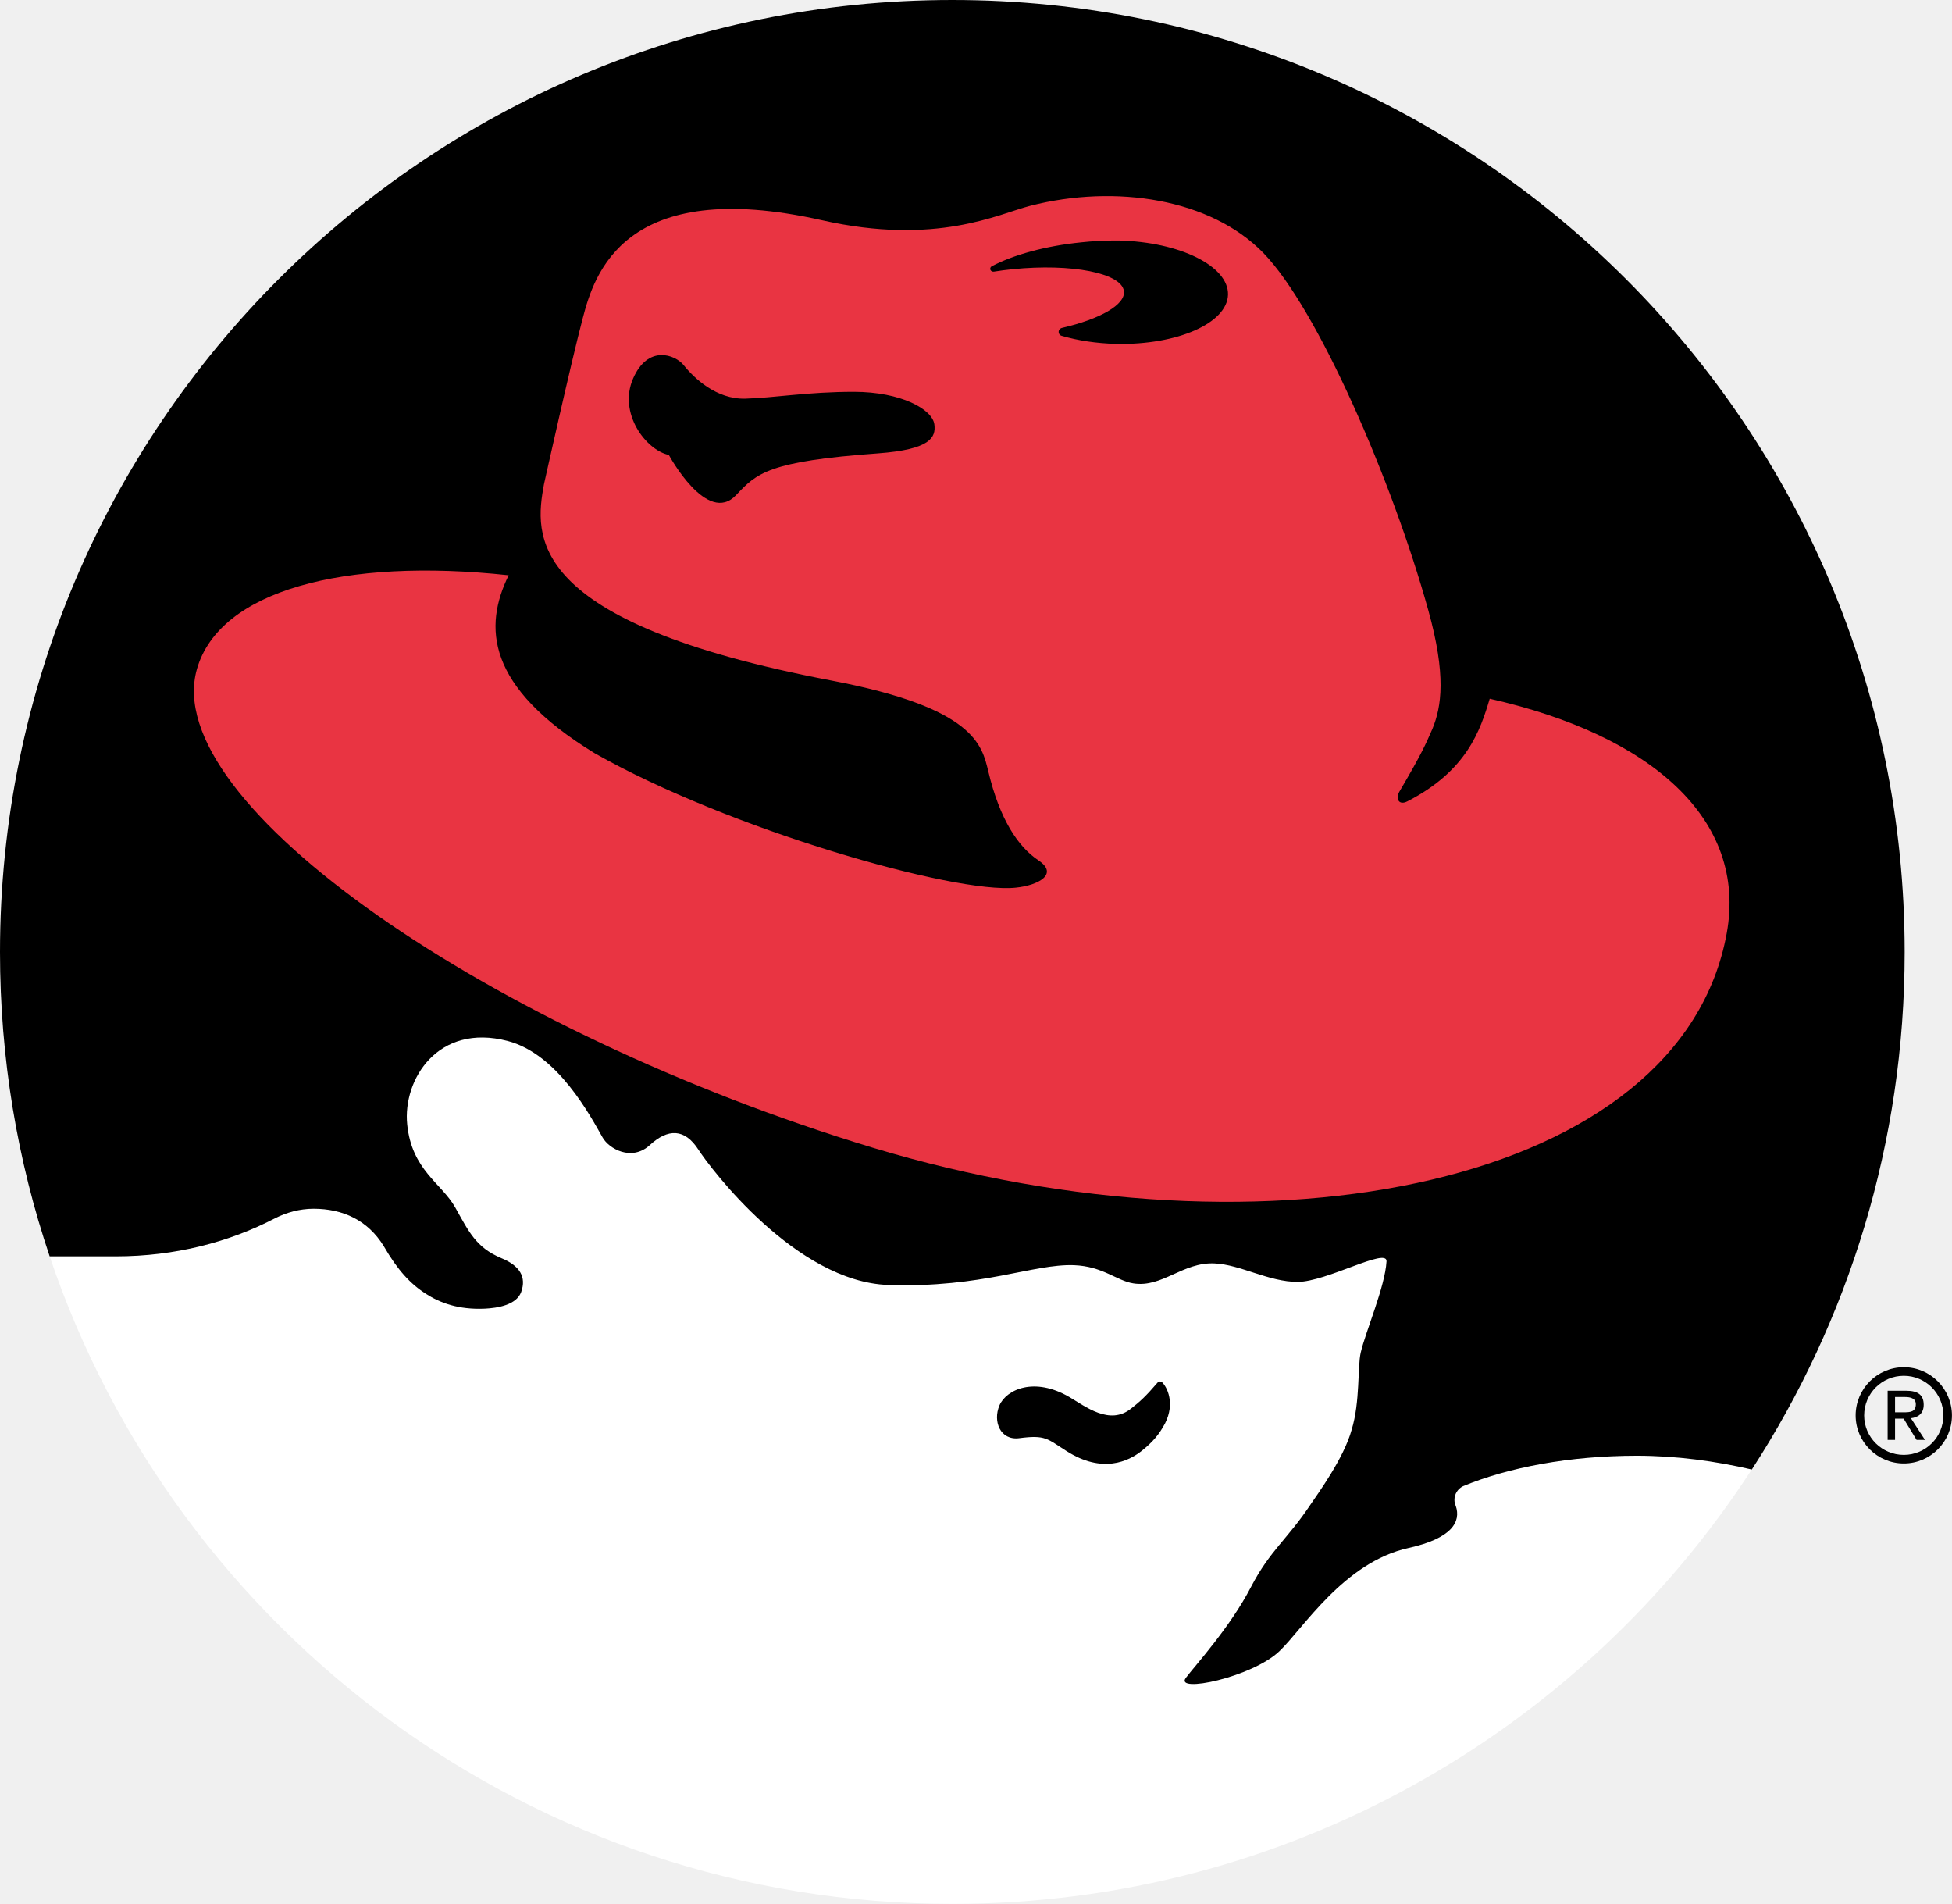
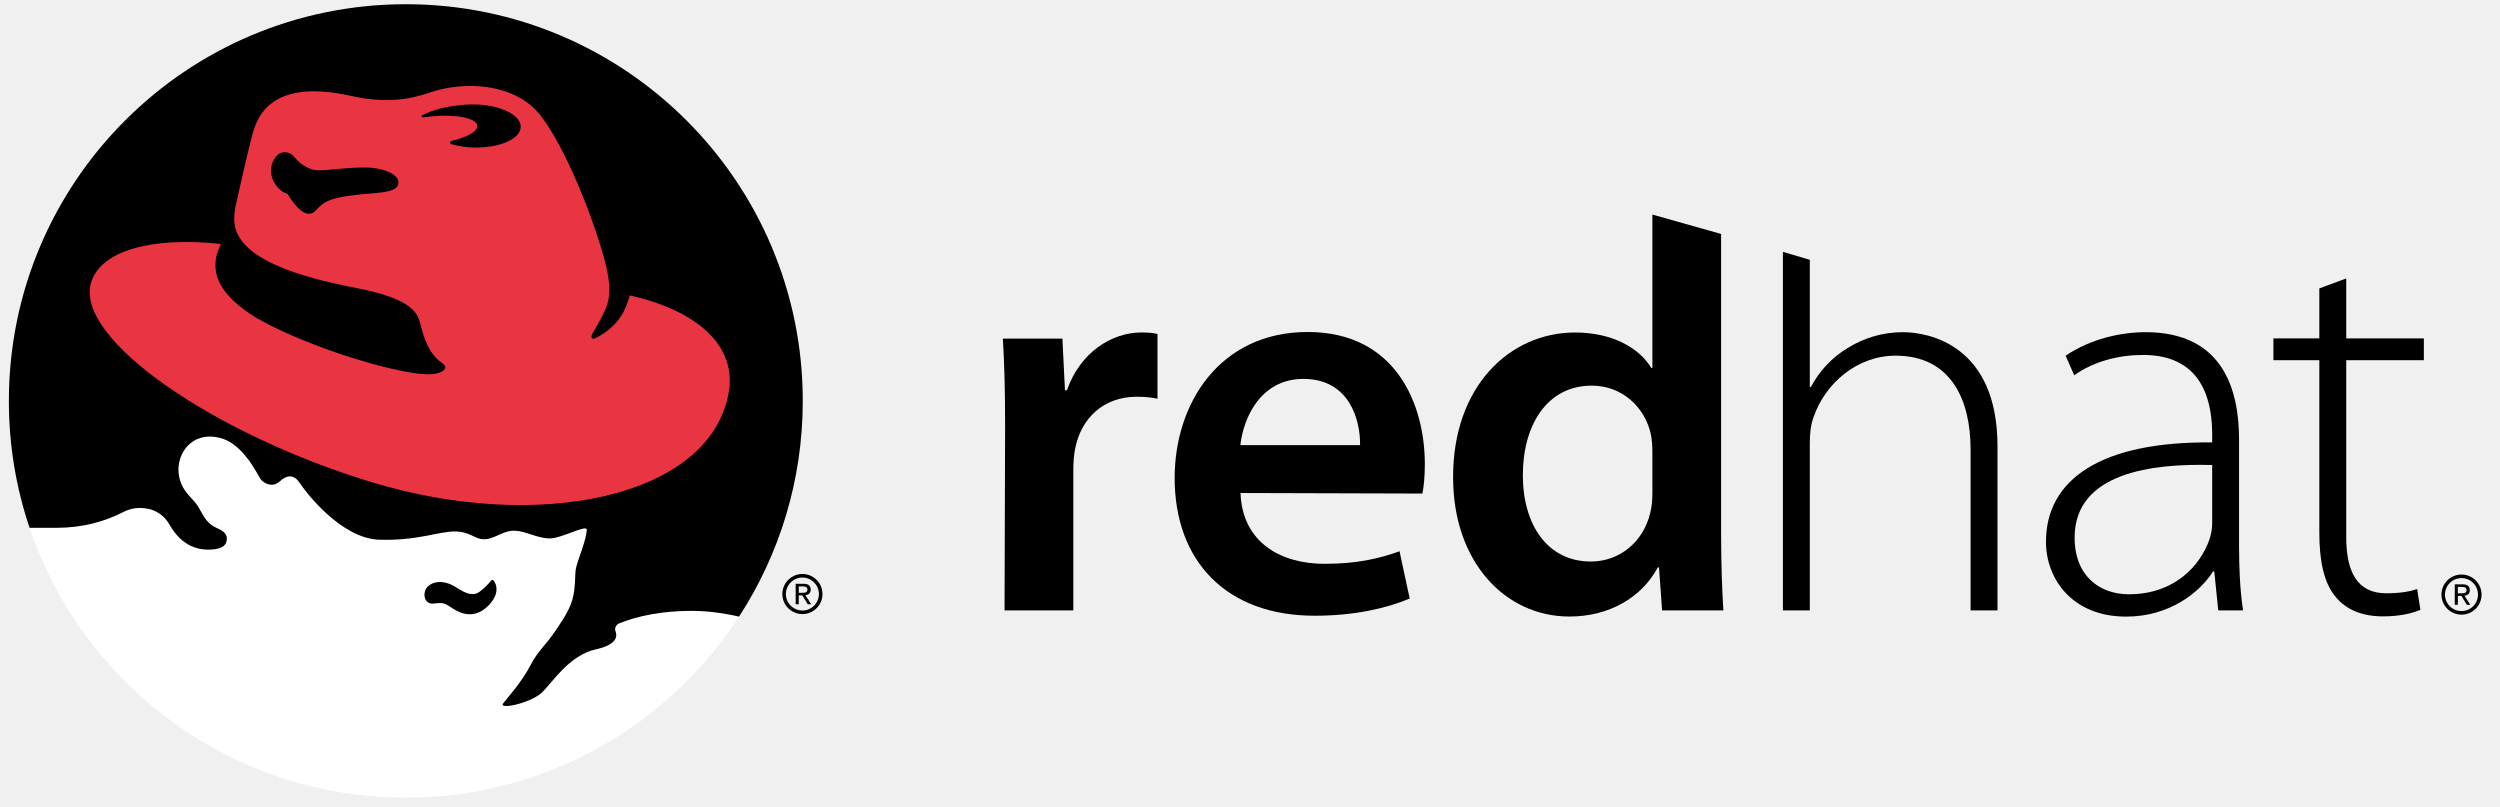
- <svg xmlns="http://www.w3.org/2000/svg" version="1.1" width="30.267" height="29.515" id="svg2">
-   <defs id="defs32" />
-   <path d="m 27.163,22.779 c -0.569,-0.13 -1.173,-0.213 -1.783,-0.213 -1.045,0 -1.995,0.182 -2.696,0.473 -0.078,0.039 -0.132,0.12 -0.132,0.211 0,0.034 0.007,0.068 0.021,0.096 0.082,0.24 -0.054,0.499 -0.732,0.65 -1.006,0.22 -1.641,1.259 -2.004,1.602 -0.427,0.405 -1.631,0.654 -1.45,0.411 0.142,-0.187 0.684,-0.776 1.013,-1.412 0.296,-0.568 0.559,-0.73 0.92,-1.273 0.107,-0.159 0.518,-0.718 0.638,-1.16 0.134,-0.432 0.089,-0.974 0.141,-1.197 0.074,-0.322 0.377,-1.019 0.4,-1.415 0.013,-0.221 -0.931,0.32 -1.379,0.32 -0.448,0 -0.885,-0.269 -1.285,-0.287 -0.495,-0.024 -0.814,0.381 -1.263,0.309 C 17.317,19.854 17.1,19.629 16.654,19.613 16.017,19.589 15.238,19.966 13.777,19.92 12.339,19.873 11.011,18.102 10.83,17.821 10.617,17.492 10.357,17.492 10.075,17.752 9.792,18.009 9.442,17.806 9.344,17.633 9.155,17.303 8.651,16.34 7.87,16.137 c -1.08,-0.28 -1.627,0.598 -1.556,1.295 0.072,0.709 0.531,0.908 0.744,1.285 0.211,0.376 0.32,0.62 0.718,0.787 0.284,0.118 0.389,0.292 0.305,0.524 C 8.007,20.23 7.713,20.277 7.518,20.286 7.107,20.306 6.819,20.194 6.608,20.06 6.364,19.903 6.164,19.687 5.952,19.32 5.704,18.914 5.315,18.738 4.862,18.738 c -0.216,0 -0.419,0.057 -0.598,0.148 -0.71,0.371 -1.556,0.589 -2.466,0.589 L 0.77,19.476 c 1.969,5.837 7.492,10.039 13.997,10.039 5.195,0 9.764,-2.68 12.396,-6.736" style="fill:#ffffff" id="path4" />
-   <path d="m 27.163,22.781 c -0.569,-0.132 -1.173,-0.214 -1.783,-0.214 -1.045,0 -1.995,0.182 -2.696,0.473 -0.078,0.039 -0.132,0.119 -0.132,0.211 0,0.033 0.007,0.068 0.021,0.095 0.082,0.241 -0.054,0.501 -0.732,0.651 -1.006,0.221 -1.641,1.258 -2.004,1.601 -0.427,0.406 -1.631,0.655 -1.45,0.413 0.142,-0.189 0.684,-0.778 1.013,-1.414 0.296,-0.567 0.559,-0.73 0.92,-1.272 0.107,-0.159 0.518,-0.719 0.638,-1.16 0.134,-0.433 0.089,-0.974 0.141,-1.197 0.074,-0.322 0.377,-1.019 0.4,-1.414 0.013,-0.223 -0.931,0.318 -1.379,0.318 -0.448,0 -0.885,-0.268 -1.285,-0.286 -0.495,-0.025 -0.814,0.381 -1.263,0.309 C 17.317,19.855 17.1,19.63 16.654,19.613 16.017,19.59 15.238,19.967 13.777,19.92 12.339,19.873 11.011,18.104 10.83,17.823 10.617,17.492 10.357,17.492 10.075,17.752 9.792,18.01 9.442,17.807 9.344,17.634 9.155,17.303 8.651,16.34 7.87,16.137 c -1.08,-0.28 -1.627,0.598 -1.556,1.296 0.072,0.708 0.531,0.907 0.744,1.284 0.211,0.376 0.32,0.621 0.718,0.788 0.284,0.117 0.389,0.292 0.305,0.524 C 8.007,20.231 7.713,20.278 7.518,20.287 7.107,20.306 6.819,20.195 6.608,20.059 6.364,19.905 6.164,19.688 5.952,19.32 5.704,18.915 5.315,18.738 4.862,18.738 c -0.216,0 -0.419,0.058 -0.598,0.148 -0.71,0.371 -1.556,0.59 -2.466,0.59 l -1.028,0 C 0.27,17.995 0,16.408 0,14.759 0,6.607 6.611,0 14.767,0 c 8.154,0 14.766,6.607 14.766,14.759 0,2.958 -0.871,5.71 -2.37,8.022" style="fill:#000000" id="path6" />
-   <path d="m 18.018,21.427 c 0.076,0.073 0.207,0.322 0.047,0.639 -0.09,0.168 -0.187,0.285 -0.359,0.423 -0.209,0.167 -0.614,0.359 -1.17,0.005 -0.3,-0.189 -0.319,-0.253 -0.732,-0.199 -0.295,0.038 -0.412,-0.261 -0.307,-0.508 0.107,-0.247 0.542,-0.447 1.085,-0.129 0.245,0.143 0.625,0.447 0.957,0.177 0.139,-0.109 0.222,-0.183 0.413,-0.405 0.009,-0.009 0.021,-0.014 0.035,-0.014 0.012,0 0.023,0.004 0.031,0.011" style="fill:#000000" id="path8" />
-   <path d="m 13.617,7.028 c -1.705,0.123 -1.883,0.307 -2.202,0.646 -0.45,0.481 -1.044,-0.621 -1.044,-0.621 -0.357,-0.075 -0.788,-0.649 -0.555,-1.184 0.23,-0.53 0.654,-0.372 0.786,-0.207 0.161,0.201 0.506,0.53 0.954,0.518 0.448,-0.012 0.964,-0.106 1.685,-0.106 0.73,0 1.22,0.272 1.247,0.507 0.025,0.199 -0.059,0.387 -0.871,0.447 m 1.792,-2.817 -0.008,0 c -0.026,0 -0.047,-0.02 -0.047,-0.044 0,-0.018 0.011,-0.034 0.027,-0.041 0.331,-0.174 0.824,-0.314 1.388,-0.37 0.169,-0.018 0.335,-0.028 0.494,-0.028 l 0.085,0 c 0.947,0.022 1.704,0.398 1.693,0.84 -0.012,0.442 -0.787,0.783 -1.735,0.763 -0.305,-0.008 -0.593,-0.052 -0.84,-0.124 -0.031,-0.007 -0.051,-0.032 -0.051,-0.062 0,-0.029 0.02,-0.054 0.052,-0.062 0.589,-0.136 0.988,-0.36 0.96,-0.571 -0.038,-0.279 -0.809,-0.431 -1.725,-0.339 -0.101,0.01 -0.198,0.023 -0.293,0.038 m 7.69,6.621 c -0.146,0.49 -0.353,1.117 -1.277,1.591 -0.135,0.069 -0.185,-0.044 -0.124,-0.15 0.35,-0.594 0.411,-0.742 0.513,-0.975 0.141,-0.343 0.217,-0.83 -0.066,-1.844 -0.555,-1.997 -1.715,-4.668 -2.556,-5.533 -0.813,-0.836 -2.285,-1.072 -3.617,-0.73 -0.49,0.125 -1.449,0.623 -3.227,0.223 -3.077,-0.693 -3.533,0.847 -3.709,1.518 -0.178,0.671 -0.602,2.578 -0.602,2.578 -0.141,0.778 -0.326,2.128 4.453,3.039 2.226,0.423 2.338,0.999 2.438,1.412 0.177,0.741 0.459,1.165 0.777,1.377 0.318,0.212 0,0.388 -0.353,0.423 -0.947,0.099 -4.452,-0.906 -6.526,-2.083 -1.696,-1.036 -1.724,-1.968 -1.336,-2.76 -2.562,-0.277 -4.485,0.24 -4.833,1.453 -0.599,2.08 4.576,5.634 10.469,7.418 6.184,1.871 12.544,0.564 13.251,-3.321 0.321,-1.765 -1.166,-3.071 -3.675,-3.636" style="fill:#e93442" id="path10" />
-   <g id="g3880" transform="translate(-0.33,-0.157)">
-     <path d="m 29.714,22.149 0.133,0 0.201,0.33 0.13,0 -0.218,-0.336 c 0.113,-0.014 0.198,-0.073 0.198,-0.209 0,-0.151 -0.089,-0.217 -0.268,-0.217 l -0.291,0 0,0.762 0.115,0 0,-0.33 z m 0,-0.098 0,-0.237 0.157,0 c 0.079,0 0.165,0.019 0.165,0.112 0,0.118 -0.086,0.125 -0.184,0.125 l -0.138,0 z" style="fill:#000000" id="path13" />
-     <path d="m 30.596,22.099 c 0,0.411 -0.334,0.745 -0.746,0.745 -0.412,0 -0.747,-0.334 -0.747,-0.745 0,-0.411 0.335,-0.747 0.747,-0.747 0.412,0 0.746,0.336 0.746,0.747 m -0.746,-0.614 c -0.34,0 -0.615,0.274 -0.615,0.615 0,0.337 0.275,0.611 0.615,0.611 0.338,0 0.613,-0.274 0.613,-0.611 0,-0.341 -0.275,-0.615 -0.613,-0.615" style="fill:#000000" id="path15" />
+ <svg xmlns="http://www.w3.org/2000/svg" xmlns:xlink="http://www.w3.org/1999/xlink" version="1.1" width="93" height="30">
+   <path d="m 27.493,22.936 c -0.569,-0.13 -1.173,-0.213 -1.783,-0.213 -1.045,0 -1.995,0.182 -2.696,0.473 -0.078,0.039 -0.132,0.12 -0.132,0.211 0,0.034 0.007,0.068 0.021,0.096 0.082,0.24 -0.054,0.499 -0.732,0.65 -1.006,0.22 -1.641,1.259 -2.004,1.602 -0.427,0.405 -1.631,0.654 -1.45,0.411 0.142,-0.187 0.684,-0.776 1.013,-1.412 0.296,-0.568 0.559,-0.73 0.92,-1.273 0.107,-0.159 0.518,-0.718 0.638,-1.16 0.134,-0.432 0.089,-0.974 0.141,-1.197 0.074,-0.322 0.377,-1.019 0.4,-1.415 0.013,-0.221 -0.931,0.32 -1.379,0.32 -0.448,0 -0.885,-0.269 -1.285,-0.287 -0.495,-0.024 -0.814,0.381 -1.263,0.309 -0.255,-0.04 -0.472,-0.265 -0.918,-0.281 -0.637,-0.024 -1.416,0.353 -2.877,0.307 C 12.669,20.03 11.341,18.259 11.16,17.978 10.947,17.649 10.687,17.649 10.405,17.909 10.122,18.166 9.772,17.963 9.674,17.79 9.485,17.46 8.981,16.497 8.2,16.294 c -1.08,-0.28 -1.627,0.598 -1.556,1.295 0.072,0.709 0.531,0.908 0.744,1.285 0.211,0.376 0.32,0.62 0.718,0.787 0.284,0.118 0.389,0.292 0.305,0.524 C 8.337,20.387 8.043,20.434 7.848,20.443 7.437,20.463 7.149,20.351 6.938,20.217 6.694,20.06 6.494,19.844 6.282,19.477 6.034,19.071 5.645,18.895 5.192,18.895 c -0.216,0 -0.419,0.057 -0.598,0.148 -0.71,0.371 -1.556,0.589 -2.466,0.589 L 1.1,19.633 c 1.969,5.837 7.492,10.039 13.997,10.039 5.195,0 9.764,-2.68 12.396,-6.736" style="fill:#ffffff" />
+   <path d="m 27.493,22.938 c -0.569,-0.132 -1.173,-0.214 -1.783,-0.214 -1.045,0 -1.995,0.182 -2.696,0.473 -0.078,0.039 -0.132,0.119 -0.132,0.211 0,0.033 0.007,0.068 0.021,0.095 0.082,0.241 -0.054,0.501 -0.732,0.651 -1.006,0.221 -1.641,1.258 -2.004,1.601 -0.427,0.406 -1.631,0.655 -1.45,0.413 0.142,-0.189 0.684,-0.778 1.013,-1.414 0.296,-0.567 0.559,-0.73 0.92,-1.272 0.107,-0.159 0.518,-0.719 0.638,-1.16 0.134,-0.433 0.089,-0.974 0.141,-1.197 0.074,-0.322 0.377,-1.019 0.4,-1.414 0.013,-0.223 -0.931,0.318 -1.379,0.318 -0.448,0 -0.885,-0.268 -1.285,-0.286 -0.495,-0.025 -0.814,0.381 -1.263,0.309 -0.255,-0.04 -0.472,-0.265 -0.918,-0.282 -0.637,-0.023 -1.416,0.354 -2.877,0.307 C 12.669,20.03 11.341,18.261 11.16,17.98 10.947,17.649 10.687,17.649 10.405,17.909 10.122,18.167 9.772,17.964 9.674,17.791 9.485,17.46 8.981,16.497 8.2,16.294 7.12,16.014 6.573,16.892 6.644,17.59 c 0.072,0.708 0.531,0.907 0.744,1.284 0.211,0.376 0.32,0.621 0.718,0.788 0.284,0.117 0.389,0.292 0.305,0.524 C 8.337,20.388 8.043,20.435 7.848,20.444 7.437,20.463 7.149,20.352 6.938,20.216 6.694,20.062 6.494,19.845 6.282,19.477 6.034,19.072 5.645,18.895 5.192,18.895 c -0.216,0 -0.419,0.058 -0.598,0.148 -0.71,0.371 -1.556,0.59 -2.466,0.59 l -1.028,0 C 0.6,18.152 0.33,16.565 0.33,14.916 0.33,6.764 6.941,0.157 15.097,0.157 c 8.154,0 14.766,6.607 14.766,14.759 0,2.958 -0.871,5.71 -2.37,8.022" style="fill:#000000" />
+   <path d="m 18.348,21.584 c 0.076,0.073 0.207,0.322 0.047,0.639 -0.09,0.168 -0.187,0.285 -0.359,0.423 -0.209,0.167 -0.614,0.359 -1.17,0.005 -0.3,-0.189 -0.319,-0.253 -0.732,-0.199 -0.295,0.038 -0.412,-0.261 -0.307,-0.508 0.107,-0.247 0.542,-0.447 1.085,-0.129 0.245,0.143 0.625,0.447 0.957,0.177 0.139,-0.109 0.222,-0.183 0.413,-0.405 0.009,-0.009 0.021,-0.014 0.035,-0.014 0.012,0 0.023,0.004 0.031,0.011" style="fill:#000000" />
+   <path d="m 13.947,7.185 c -1.705,0.123 -1.883,0.307 -2.202,0.646 -0.45,0.481 -1.044,-0.621 -1.044,-0.621 -0.357,-0.075 -0.788,-0.649 -0.555,-1.184 0.23,-0.53 0.654,-0.372 0.786,-0.207 0.161,0.201 0.506,0.53 0.954,0.518 0.448,-0.012 0.964,-0.106 1.685,-0.106 0.73,0 1.22,0.272 1.247,0.507 0.025,0.199 -0.059,0.387 -0.871,0.447 m 1.792,-2.817 -0.008,0 c -0.026,0 -0.047,-0.02 -0.047,-0.044 0,-0.018 0.011,-0.034 0.027,-0.041 0.331,-0.174 0.824,-0.314 1.388,-0.37 0.169,-0.018 0.335,-0.028 0.494,-0.028 l 0.085,0 c 0.947,0.022 1.704,0.398 1.693,0.84 -0.012,0.442 -0.787,0.783 -1.735,0.763 -0.305,-0.008 -0.593,-0.052 -0.84,-0.124 -0.031,-0.007 -0.051,-0.032 -0.051,-0.062 0,-0.029 0.02,-0.054 0.052,-0.062 0.589,-0.136 0.988,-0.36 0.96,-0.571 -0.038,-0.279 -0.809,-0.431 -1.725,-0.339 -0.101,0.01 -0.198,0.023 -0.293,0.038 m 7.69,6.621 c -0.146,0.49 -0.353,1.117 -1.277,1.591 -0.135,0.069 -0.185,-0.044 -0.124,-0.15 0.35,-0.594 0.411,-0.742 0.513,-0.975 0.141,-0.343 0.217,-0.83 -0.066,-1.844 -0.555,-1.997 -1.715,-4.668 -2.556,-5.533 -0.813,-0.836 -2.285,-1.072 -3.617,-0.73 -0.49,0.125 -1.449,0.623 -3.227,0.223 -3.077,-0.693 -3.533,0.847 -3.709,1.518 -0.178,0.671 -0.602,2.578 -0.602,2.578 -0.141,0.778 -0.326,2.128 4.453,3.039 2.226,0.423 2.338,0.999 2.438,1.412 0.177,0.741 0.459,1.165 0.777,1.377 0.318,0.212 0,0.388 -0.353,0.423 -0.947,0.099 -4.452,-0.906 -6.526,-2.083 -1.696,-1.036 -1.724,-1.968 -1.336,-2.76 -2.562,-0.277 -4.485,0.24 -4.833,1.453 -0.599,2.08 4.576,5.634 10.469,7.418 6.184,1.871 12.544,0.564 13.251,-3.321 0.321,-1.765 -1.166,-3.071 -3.675,-3.636" style="fill:#e93442" />
+   <g id="g3880">
+     <path d="m 29.714,22.149 0.133,0 0.201,0.33 0.13,0 -0.218,-0.336 c 0.113,-0.014 0.198,-0.073 0.198,-0.209 0,-0.151 -0.089,-0.217 -0.268,-0.217 l -0.291,0 0,0.762 0.115,0 0,-0.33 z m 0,-0.098 0,-0.237 0.157,0 c 0.079,0 0.165,0.019 0.165,0.112 0,0.118 -0.086,0.125 -0.184,0.125 l -0.138,0 z" style="fill:#000000" />
+     <path d="m 30.596,22.099 c 0,0.411 -0.334,0.745 -0.746,0.745 -0.412,0 -0.747,-0.334 -0.747,-0.745 0,-0.411 0.335,-0.747 0.747,-0.747 0.412,0 0.746,0.336 0.746,0.747 m -0.746,-0.614 c -0.34,0 -0.615,0.274 -0.615,0.615 0,0.337 0.275,0.611 0.615,0.611 0.338,0 0.613,-0.274 0.613,-0.611 0,-0.341 -0.275,-0.615 -0.613,-0.615" style="fill:#000000" />
  </g>
+   <path d="m 37.39,15.846 c 0,-1.354 -0.029,-2.349 -0.083,-3.249 l 2.214,0 0.096,1.921 0.072,0 c 0.498,-1.424 1.678,-2.15 2.769,-2.15 0.249,0 0.395,0.009 0.601,0.056 l 0,2.408 c -0.24,-0.048 -0.464,-0.073 -0.772,-0.073 -1.218,0 -2.064,0.775 -2.293,1.934 -0.042,0.225 -0.066,0.496 -0.066,0.771 l 0,5.243 -2.559,0 0.021,-6.861 z" style="fill:#000000" />
+   <path d="m 46.147,18.34 c 0.067,1.832 1.486,2.634 3.124,2.634 1.176,0 2.019,-0.185 2.791,-0.468 l 0.379,1.759 c -0.865,0.367 -2.066,0.64 -3.534,0.64 -3.285,0 -5.21,-2.027 -5.21,-5.125 0,-2.791 1.693,-5.43 4.947,-5.43 3.29,0 4.36,2.703 4.36,4.916 0,0.476 -0.042,0.856 -0.09,1.094 l -6.767,-0.02 z m 4.448,-1.781 c 0.012,-0.937 -0.396,-2.464 -2.109,-2.464 -1.575,0 -2.23,1.429 -2.345,2.464 l 4.454,0 z" style="fill:#000000" />
+   <path d="m 61.469,18.324 c 0,0.268 -0.02,0.518 -0.078,0.746 -0.257,1.107 -1.163,1.819 -2.209,1.819 -1.61,0 -2.532,-1.357 -2.532,-3.214 0,-1.876 0.913,-3.329 2.56,-3.329 1.151,0 1.975,0.812 2.2,1.796 0.044,0.207 0.059,0.463 0.059,0.667 l 0,1.515 z m 2.556,-9.621 -2.556,-0.721 0,5.704 -0.042,0 c -0.453,-0.747 -1.451,-1.317 -2.836,-1.317 -2.433,0 -4.551,2.012 -4.535,5.399 0,3.108 1.913,5.167 4.329,5.167 1.459,0 2.681,-0.695 3.285,-1.828 l 0.045,0 0.115,1.601 2.28,0 c -0.047,-0.688 -0.085,-1.8 -0.085,-2.835 l 0,-11.17 z" style="fill:#000000" />
+   <path d="m 70.79,12.357 c -0.771,0 -1.462,0.222 -2.041,0.58 -0.602,0.352 -1.091,0.897 -1.383,1.459 l -0.041,0 0,-4.731 -1.001,-0.296 0,13.339 1.001,0 0,-6.188 c 0,-0.411 0.031,-0.696 0.137,-0.997 0.432,-1.26 1.619,-2.292 3.054,-2.292 2.072,0 2.79,1.661 2.79,3.483 l 0,5.994 1.001,0 0,-6.103 c 0,-3.769 -2.558,-4.248 -3.517,-4.248" style="fill:#000000" />
+   <path d="m 83.293,20.304 c 0,0.801 0.032,1.628 0.148,2.403 l -0.922,0 -0.148,-1.449 -0.047,0 c -0.491,0.78 -1.619,1.68 -3.228,1.68 -2.037,0 -2.986,-1.433 -2.986,-2.781 0,-2.335 2.064,-3.743 6.183,-3.699 l 0,-0.27 c 0,-1.002 -0.195,-2.998 -2.591,-2.983 -0.886,0 -1.809,0.237 -2.542,0.754 l -0.318,-0.727 c 0.926,-0.627 2.055,-0.875 2.971,-0.875 2.921,0 3.48,2.192 3.48,4 l 0,3.947 z m -1,-3.005 c -2.206,-0.063 -5.117,0.271 -5.117,2.7 0,1.454 0.96,2.108 2.015,2.108 1.687,0 2.647,-1.044 2.997,-2.029 0.072,-0.215 0.105,-0.433 0.105,-0.607 l 0,-2.172 z" style="fill:#000000" />
+   <path d="m 87.28,10.359 0,2.229 2.887,0 0,0.812 -2.887,0 0,6.577 c 0,1.287 0.399,2.093 1.488,2.093 0.521,0 0.891,-0.068 1.15,-0.159 l 0.121,0.775 c -0.327,0.138 -0.786,0.243 -1.397,0.243 -0.739,0 -1.352,-0.232 -1.748,-0.716 -0.458,-0.532 -0.615,-1.381 -0.615,-2.414 l 0,-6.399 -1.708,0 0,-0.812 1.708,0 0,-1.86 1.001,-0.369 z" style="fill:#000000" />
+   <use transform="translate(61.7183,0.0205)" id="use3884" x="0" y="0" width="93" height="30" xlink:href="#g3880" />
</svg>
